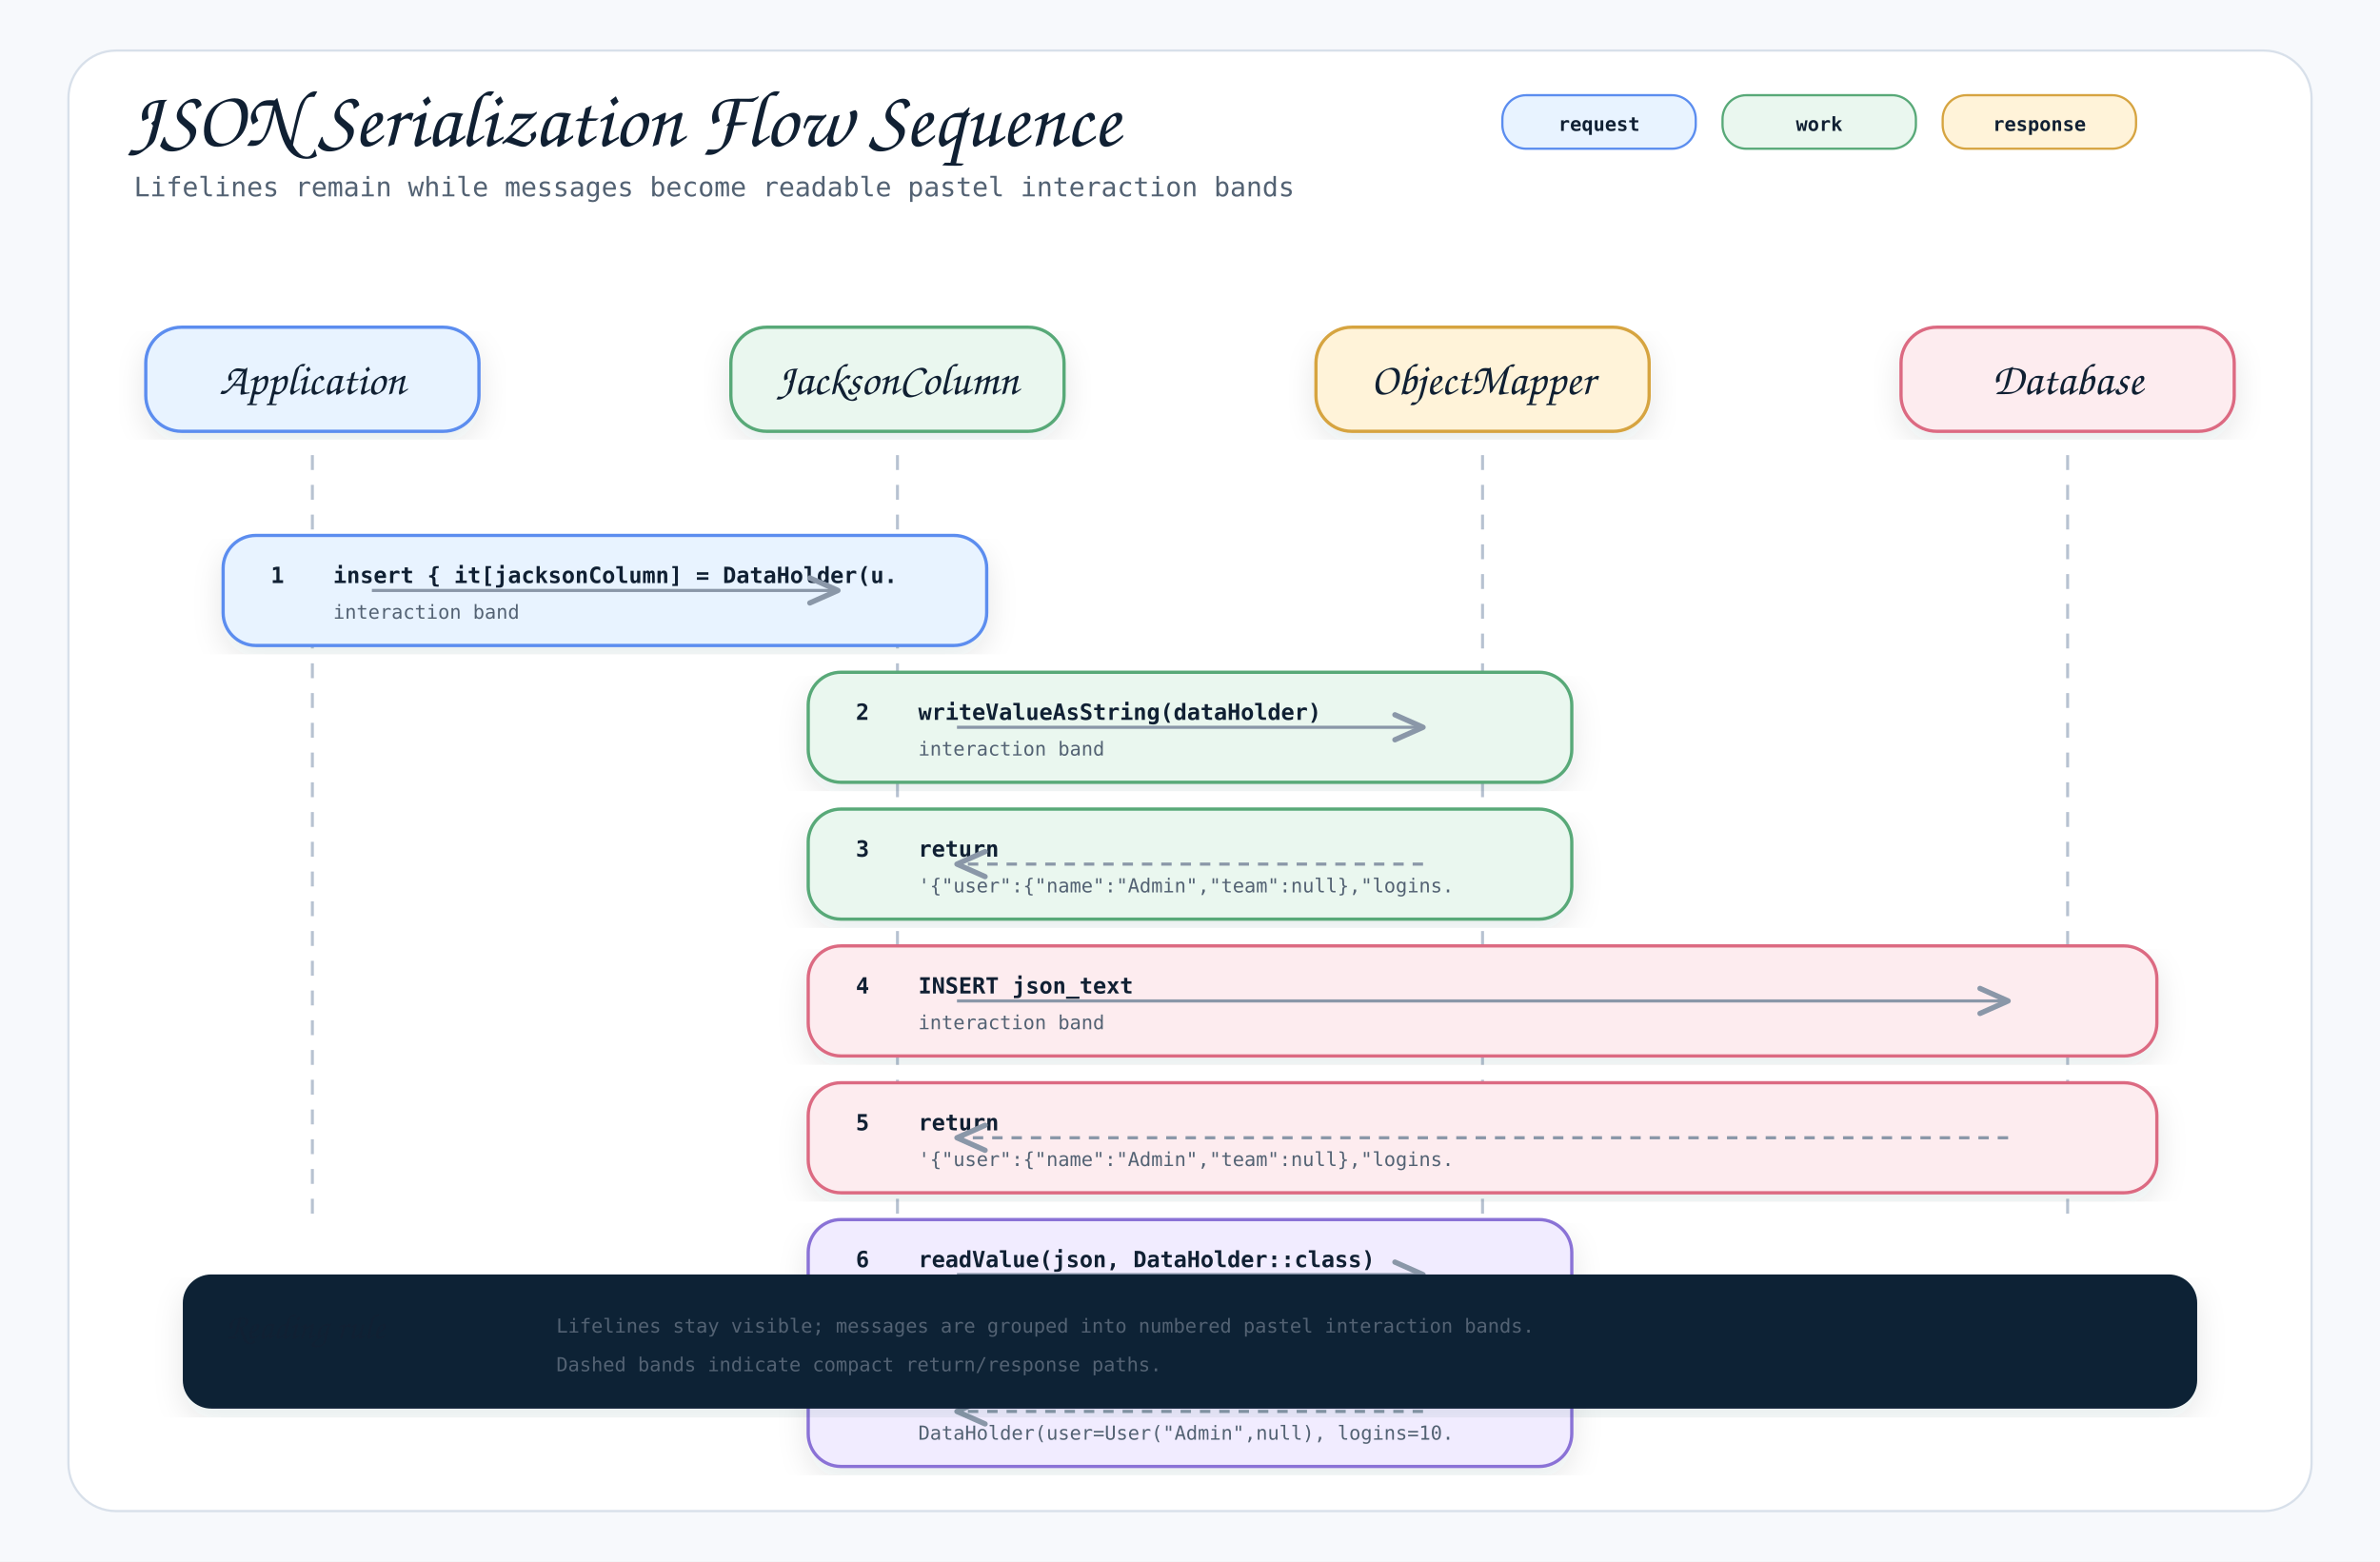
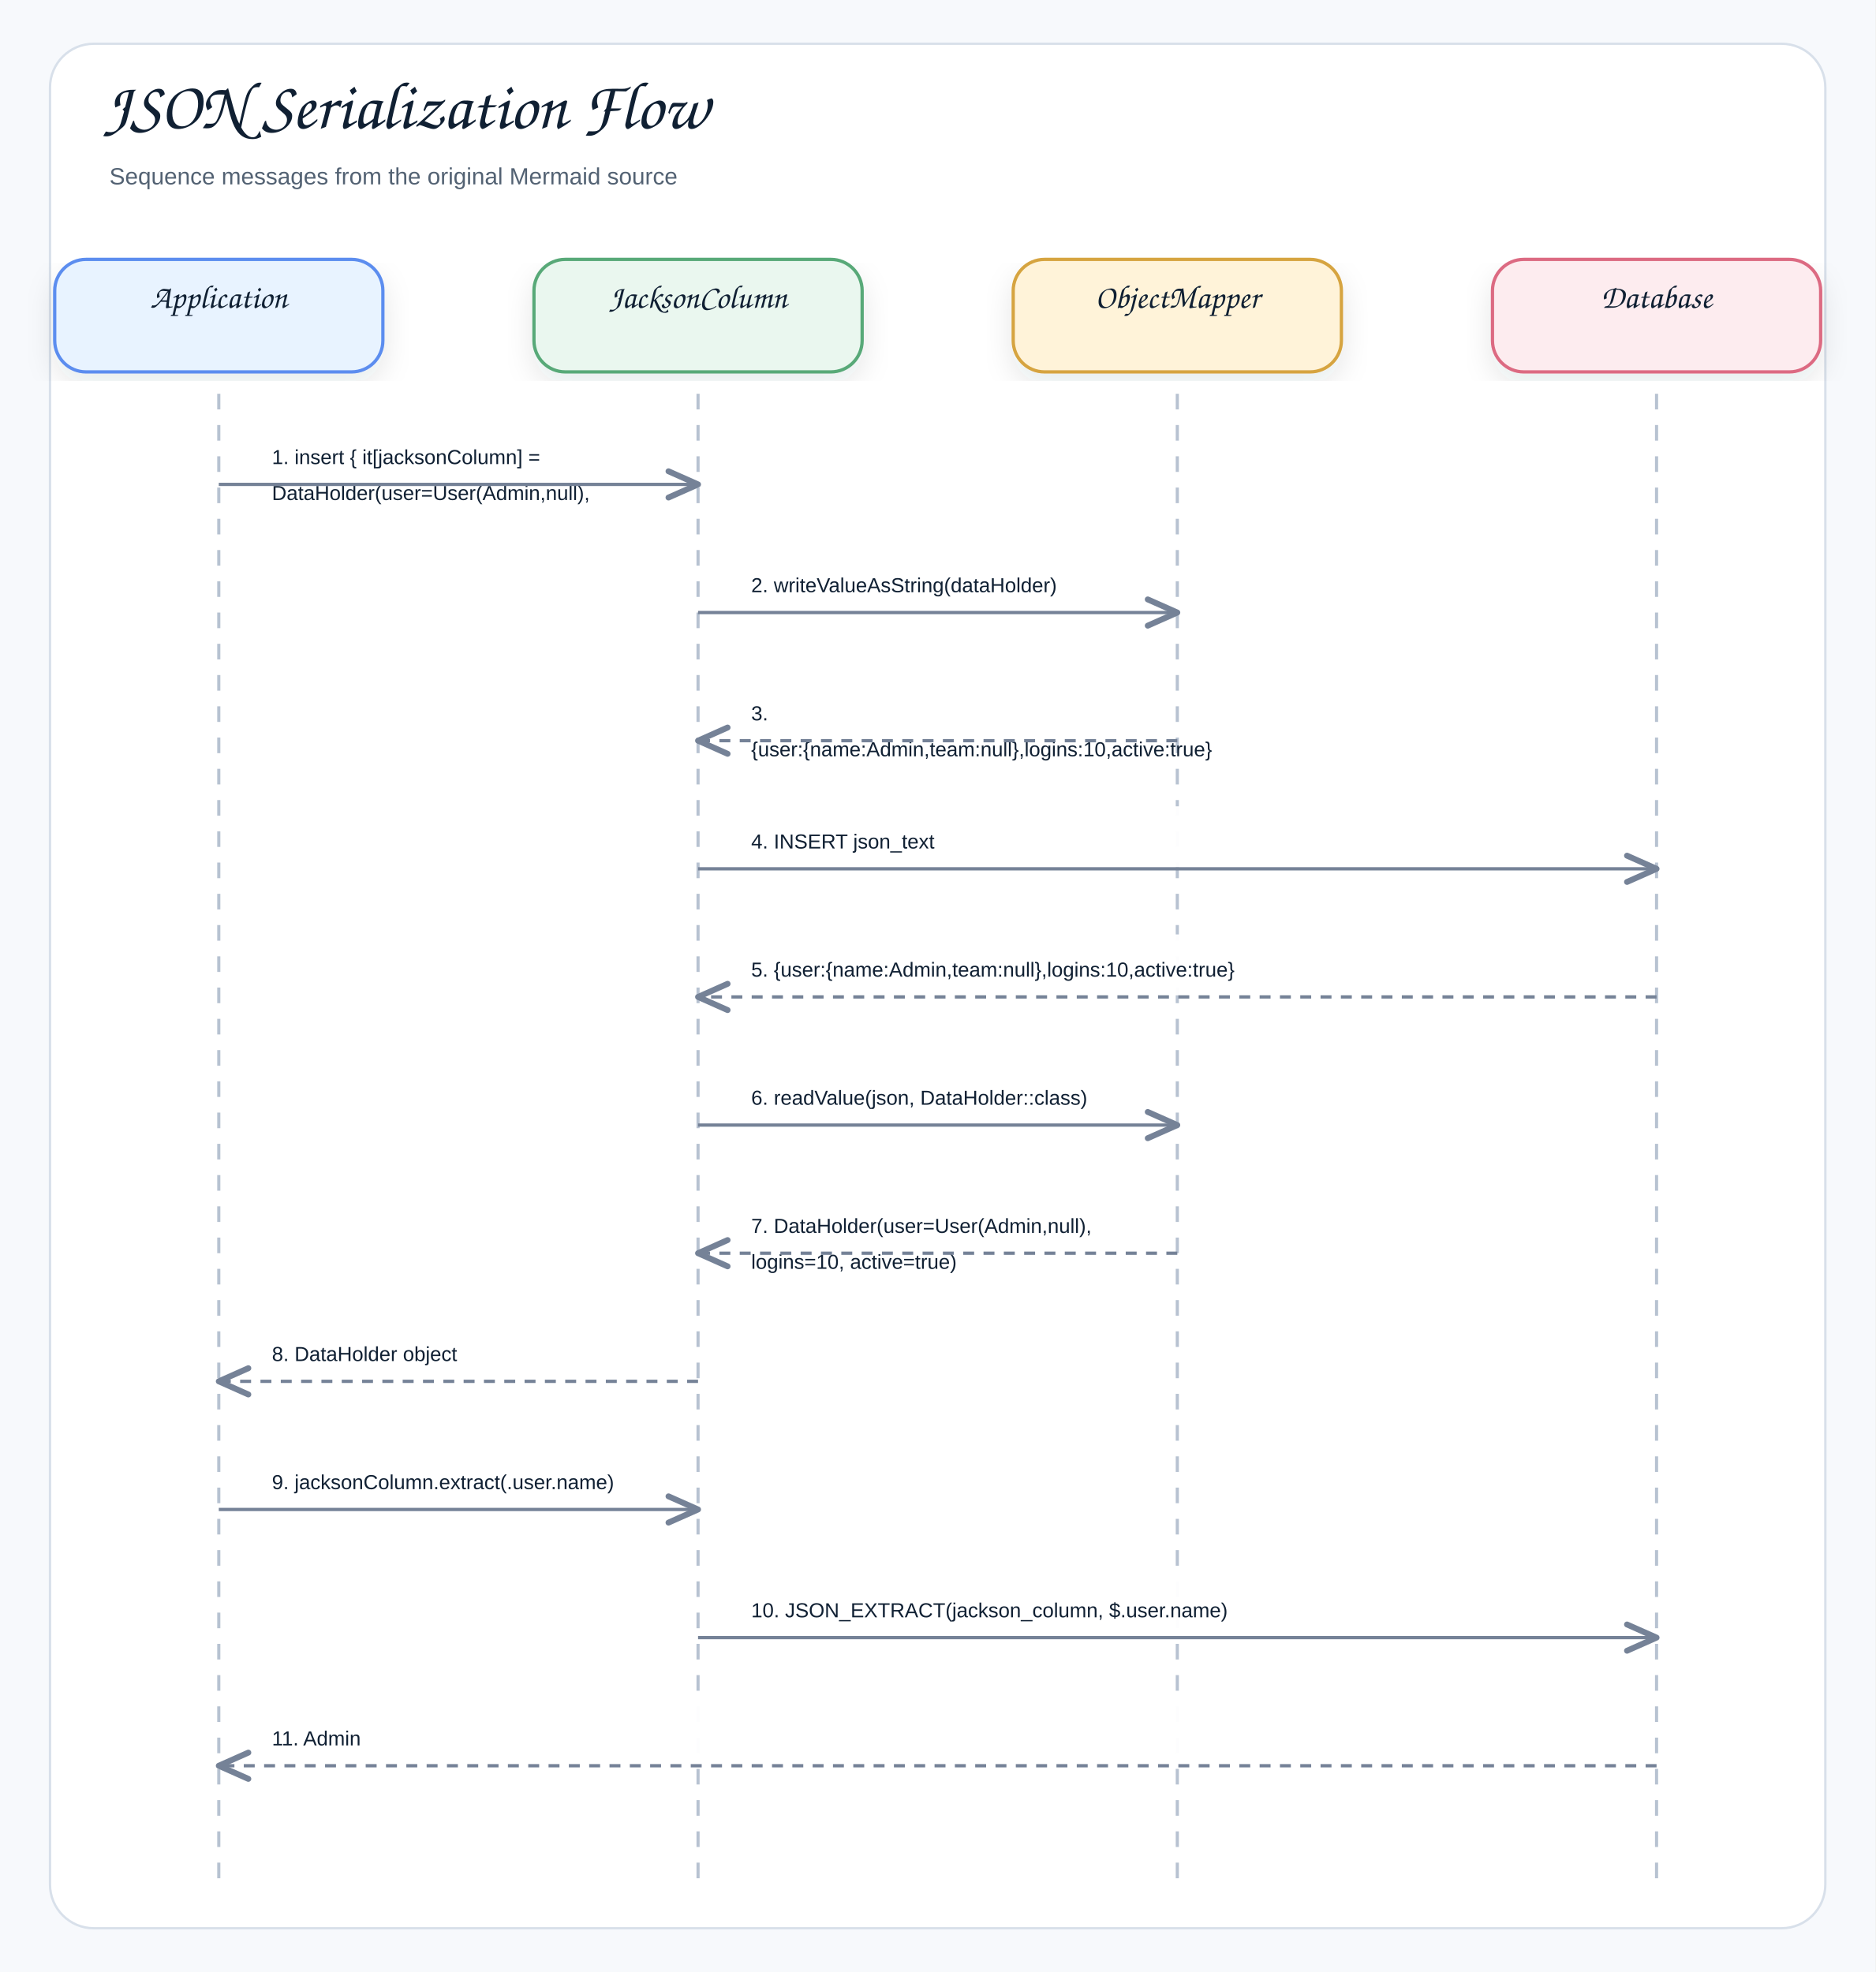
- <svg xmlns="http://www.w3.org/2000/svg" width="1600" height="1050" viewBox="0 0 1600 1050" role="img" aria-label="JSON Serialization Flow Sequence">
+ <svg xmlns="http://www.w3.org/2000/svg" width="1200" height="1262" viewBox="0 0 1200 1262" role="img" aria-label="JSON Serialization Flow">
  <defs>
    <filter id="shadow" x="-8%" y="-8%" width="116%" height="116%">
-       <feDropShadow dx="0" dy="8" stdDeviation="10" flood-color="#1f2937" flood-opacity="0.10" />
+       <feDropShadow dx="0" dy="8" stdDeviation="9" flood-color="#1f2937" flood-opacity="0.10" />
    </filter>
    <marker id="openArrow" markerWidth="12" markerHeight="10" refX="10" refY="5" orient="auto" markerUnits="strokeWidth">
-       <path d="M 1 1 L 10 5 L 1 9" fill="none" stroke="#8a97a8" stroke-width="1.7" stroke-linecap="round" stroke-linejoin="round" />
+       <path d="M 1 1 L 10 5 L 1 9" fill="none" stroke="#758297" stroke-width="1.8" stroke-linecap="round" stroke-linejoin="round" />
    </marker>
    <marker id="inherit" markerWidth="14" markerHeight="12" refX="12" refY="6" orient="auto" markerUnits="strokeWidth">
-       <path d="M 0 1 L 12 6 L 0 11 Z" fill="#ffffff" stroke="#8a97a8" stroke-width="1.7" />
+       <path d="M 0 1 L 12 6 L 0 11 Z" fill="#ffffff" stroke="#758297" stroke-width="1.8" />
    </marker>
    <style>
-     .canvas { fill: #f7f9fc; }
-     .frame { fill: #ffffff; stroke: #d8e0ea; stroke-width: 1.5; }
-     .title { font-family: "Architects Daughter", "Comic Mono", cursive; font-size: 54px; font-weight: 400; fill: #102033; }
-     .subtitle { font-family: "Comic Mono", "SFMono-Regular", Menlo, Consolas, monospace; font-size: 18px; fill: #536273; }
-     .label { font-family: "Architects Daughter", "Comic Mono", cursive; font-size: 30px; font-weight: 400; fill: #102033; }
-     .smallLabel { font-family: "Architects Daughter", "Comic Mono", cursive; font-size: 24px; font-weight: 400; fill: #102033; }
-     .mono { font-family: "Comic Mono", "SFMono-Regular", Menlo, Consolas, monospace; font-size: 15px; fill: #102033; }
-     .small { font-family: "Comic Mono", "SFMono-Regular", Menlo, Consolas, monospace; font-size: 13px; fill: #536273; }
-     .strong { font-family: "Comic Mono", "SFMono-Regular", Menlo, Consolas, monospace; font-size: 15px; font-weight: 700; fill: #102033; }
-     .card { stroke-width: 2.2; filter: url(#shadow); }
-     .line { stroke: #8a97a8; stroke-width: 2.1; fill: none; marker-end: url(#openArrow); }
-     .softLine { stroke: #8a97a8; stroke-width: 2.1; fill: none; }
-     .dashed { stroke: #8a97a8; stroke-width: 2.1; stroke-dasharray: 7 6; fill: none; marker-end: url(#openArrow); }
-     .inheritLine { stroke: #8a97a8; stroke-width: 2.2; fill: none; marker-end: url(#inherit); }
-     .implLine { stroke: #8a97a8; stroke-width: 2.2; stroke-dasharray: 8 7; fill: none; marker-end: url(#inherit); }
-     .compartment { stroke-width: 1.6; fill: none; }
-     .chip { stroke-width: 1.5; rx: 16; }
-     .chipText { font-family: "Comic Mono", "SFMono-Regular", Menlo, Consolas, monospace; font-size: 13px; font-weight: 700; fill: #102033; }
+     .canvas{fill:#f7f9fc}.frame{fill:#fff;stroke:#d8e0ea;stroke-width:1.5}
+     .title{font-family:"Architects Daughter","Comic Sans MS","Comic Sans",cursive;font-size:43px;font-weight:400;fill:#102033}
+     .subtitle{font-family:"Comic Sans MS","Comic Sans","Comic Neue",Arial,sans-serif;font-size:15px;font-weight:400;fill:#536273}
+     .label{font-family:"Architects Daughter","Comic Sans MS","Comic Sans",cursive;font-size:25px;font-weight:400;fill:#102033}
+     .smallLabel{font-family:"Architects Daughter","Comic Sans MS","Comic Sans",cursive;font-size:21px;font-weight:400;fill:#102033}
+     .mono{font-family:"Comic Sans MS","Comic Sans","Comic Neue",Arial,sans-serif;font-size:12px;font-weight:400;fill:#102033}
+     .small{font-family:"Comic Sans MS","Comic Sans","Comic Neue",Arial,sans-serif;font-size:12px;font-weight:400;fill:#536273}
+     .strong{font-family:"Comic Sans MS","Comic Sans","Comic Neue",Arial,sans-serif;font-size:13px;font-weight:400;fill:#102033}
+     .card{stroke-width:2.1;filter:url(#shadow)}.compartment{stroke-width:1.5;fill:none}
+     .line{stroke:#758297;stroke-width:2.1;fill:none;marker-end:url(#openArrow)}
+     .plainLine{stroke:#758297;stroke-width:2.1;fill:none}
+     .dashed{stroke:#758297;stroke-width:2.1;stroke-dasharray:7 6;fill:none;marker-end:url(#openArrow)}
+     .inheritLine{stroke:#758297;stroke-width:2.2;fill:none;marker-end:url(#inherit)}
+     .implLine{stroke:#758297;stroke-width:2.2;stroke-dasharray:8 7;fill:none;marker-end:url(#inherit)}
  </style>
  </defs>
-   <rect class="canvas" width="1600" height="1050" />
-   <rect class="frame" x="46" y="34" width="1508" height="982" rx="32" />
-   <text class="title" x="86" y="98">JSON Serialization Flow Sequence</text>
-   <text class="subtitle" x="90" y="132">Lifelines remain while messages become readable pastel interaction bands</text>
-   <rect class="chip" x="1010" y="64" width="130" height="36" fill="#e8f3ff" stroke="#5b8def" />
-   <text class="chipText" x="1075" y="88" text-anchor="middle">request</text>
-   <rect class="chip" x="1158" y="64" width="130" height="36" fill="#eaf7ef" stroke="#58a978" />
-   <text class="chipText" x="1223" y="88" text-anchor="middle">work</text>
-   <rect class="chip" x="1306" y="64" width="130" height="36" fill="#fff3d9" stroke="#d6a441" />
-   <text class="chipText" x="1371" y="88" text-anchor="middle">response</text>
-   <g>
-     <rect class="card" x="98" y="220" width="224" height="70" rx="24" fill="#e8f3ff" stroke="#5b8def" />
-     <text class="label" x="210" y="265" text-anchor="middle">Application</text>
-     <line x1="210" y1="306" x2="210" y2="820" stroke="#b7c2d1" stroke-width="2" stroke-dasharray="10 10" />
-   </g>
-   <g>
-     <rect class="card" x="491.333" y="220" width="224" height="70" rx="24" fill="#eaf7ef" stroke="#58a978" />
-     <text class="label" x="603.333" y="265" text-anchor="middle">JacksonColumn</text>
-     <line x1="603.333" y1="306" x2="603.333" y2="820" stroke="#b7c2d1" stroke-width="2" stroke-dasharray="10 10" />
-   </g>
-   <g>
-     <rect class="card" x="884.667" y="220" width="224" height="70" rx="24" fill="#fff3d9" stroke="#d6a441" />
-     <text class="label" x="996.667" y="265" text-anchor="middle">ObjectMapper</text>
-     <line x1="996.667" y1="306" x2="996.667" y2="820" stroke="#b7c2d1" stroke-width="2" stroke-dasharray="10 10" />
-   </g>
-   <g>
-     <rect class="card" x="1278" y="220" width="224" height="70" rx="24" fill="#fdecef" stroke="#dc6b82" />
-     <text class="label" x="1390" y="265" text-anchor="middle">Database</text>
-     <line x1="1390" y1="306" x2="1390" y2="820" stroke="#b7c2d1" stroke-width="2" stroke-dasharray="10 10" />
-   </g>
-   <g>
-     <rect class="card" x="150" y="360" width="513.333" height="74" rx="22" fill="#e8f3ff" stroke="#5b8def" />
-     <text class="strong" x="182" y="392">1</text>
-     <text class="strong" x="224" y="392">insert { it[jacksonColumn] = DataHolder(u.</text>
-     <text class="small" x="224" y="416">interaction band</text>
-     <path class="line" d="M250 397 L563.333 397" />
-   </g>
-   <g>
-     <rect class="card" x="543.333" y="452" width="513.333" height="74" rx="22" fill="#eaf7ef" stroke="#58a978" />
-     <text class="strong" x="575.333" y="484">2</text>
-     <text class="strong" x="617.333" y="484">writeValueAsString(dataHolder)</text>
-     <text class="small" x="617.333" y="508">interaction band</text>
-     <path class="line" d="M643.333 489 L956.667 489" />
-   </g>
-   <g>
-     <rect class="card" x="543.333" y="544" width="513.333" height="74" rx="22" fill="#eaf7ef" stroke="#58a978" />
-     <text class="strong" x="575.333" y="576">3</text>
-     <text class="strong" x="617.333" y="576">return</text>
-     <text class="small" x="617.333" y="600">'{"user":{"name":"Admin","team":null},"logins.</text>
-     <path class="dashed" d="M956.667 581 L643.333 581" />
-   </g>
-   <g>
-     <rect class="card" x="543.333" y="636" width="906.667" height="74" rx="22" fill="#fdecef" stroke="#dc6b82" />
-     <text class="strong" x="575.333" y="668">4</text>
-     <text class="strong" x="617.333" y="668">INSERT json_text</text>
-     <text class="small" x="617.333" y="692">interaction band</text>
-     <path class="line" d="M643.333 673 L1350 673" />
-   </g>
-   <g>
-     <rect class="card" x="543.333" y="728" width="906.667" height="74" rx="22" fill="#fdecef" stroke="#dc6b82" />
-     <text class="strong" x="575.333" y="760">5</text>
-     <text class="strong" x="617.333" y="760">return</text>
-     <text class="small" x="617.333" y="784">'{"user":{"name":"Admin","team":null},"logins.</text>
-     <path class="dashed" d="M1350 765 L643.333 765" />
-   </g>
-   <g>
-     <rect class="card" x="543.333" y="820" width="513.333" height="74" rx="22" fill="#f1ecff" stroke="#8a72d6" />
-     <text class="strong" x="575.333" y="852">6</text>
-     <text class="strong" x="617.333" y="852">readValue(json, DataHolder::class)</text>
-     <text class="small" x="617.333" y="876">interaction band</text>
-     <path class="line" d="M643.333 857 L956.667 857" />
-   </g>
-   <g>
-     <rect class="card" x="543.333" y="912" width="513.333" height="74" rx="22" fill="#f1ecff" stroke="#8a72d6" />
-     <text class="strong" x="575.333" y="944">7</text>
-     <text class="strong" x="617.333" y="944">return</text>
-     <text class="small" x="617.333" y="968">DataHolder(user=User("Admin",null), logins=10.</text>
-     <path class="dashed" d="M956.667 949 L643.333 949" />
-   </g>
-   <g transform="translate(124,858)">
-     <rect class="card" x="0" y="0" width="1352" height="88" rx="18" fill="#0d2435" stroke="#0d2435" />
-     <text class="smallLabel" x="28" y="42" fill="#ffffff">Reading rule</text>
-     <text class="small" x="250" y="38" fill="#dbeafe">Lifelines stay visible; messages are grouped into numbered pastel interaction bands.</text>
-     <text class="small" x="250" y="64" fill="#dbeafe">Dashed bands indicate compact return/response paths.</text>
-   </g>
+   <rect class="canvas" width="1200" height="1262" />
+   <rect class="frame" x="32" y="28" width="1136" height="1206" rx="28" />
+   <text class="title" x="66" y="82">JSON Serialization Flow</text>
+   <text class="subtitle" x="70" y="118">Sequence messages from the original Mermaid source</text>
+   <rect class="card" x="35" y="166" width="210" height="72" rx="20" fill="#E8F3FF" stroke="#5B8DEF" />
+   <text class="smallLabel" x="140" y="197" text-anchor="middle">Application</text>
+   <line x1="140" y1="252" x2="140" y2="1202" stroke="#b7c2d1" stroke-width="2" stroke-dasharray="10 10" />
+   <rect class="card" x="341.667" y="166" width="210" height="72" rx="20" fill="#EAF7EF" stroke="#58A978" />
+   <text class="smallLabel" x="446.667" y="197" text-anchor="middle">JacksonColumn</text>
+   <line x1="446.667" y1="252" x2="446.667" y2="1202" stroke="#b7c2d1" stroke-width="2" stroke-dasharray="10 10" />
+   <rect class="card" x="648.333" y="166" width="210" height="72" rx="20" fill="#FFF3D9" stroke="#D6A441" />
+   <text class="smallLabel" x="753.333" y="197" text-anchor="middle">ObjectMapper</text>
+   <line x1="753.333" y1="252" x2="753.333" y2="1202" stroke="#b7c2d1" stroke-width="2" stroke-dasharray="10 10" />
+   <rect class="card" x="955" y="166" width="210" height="72" rx="20" fill="#FDECEF" stroke="#DC6B82" />
+   <text class="smallLabel" x="1060" y="197" text-anchor="middle">Database</text>
+   <line x1="1060" y1="252" x2="1060" y2="1202" stroke="#b7c2d1" stroke-width="2" stroke-dasharray="10 10" />
+   <rect x="158" y="270" width="270.667" height="62" rx="12" fill="#ffffff" opacity="0.97" />
+   <text class="strong" x="174" y="297" text-anchor="start">1. insert { it[jacksonColumn] =</text>
+   <text class="strong" x="174" y="320" text-anchor="start">DataHolder(user=User(Admin,null),</text>
+   <path class="line" d="M140 310 L446.667 310" />
+   <rect x="464.667" y="352" width="270.667" height="39" rx="12" fill="#ffffff" opacity="0.97" />
+   <text class="strong" x="480.667" y="379" text-anchor="start">2. writeValueAsString(dataHolder)</text>
+   <path class="line" d="M446.667 392 L753.333 392" />
+   <rect x="464.667" y="434" width="270.667" height="62" rx="12" fill="#ffffff" opacity="0.97" />
+   <text class="strong" x="480.667" y="461" text-anchor="start">3.</text>
+   <text class="strong" x="480.667" y="484" text-anchor="start">{user:{name:Admin,team:null},logins:10,active:true}</text>
+   <path class="dashed" d="M753.333 474 L446.667 474" />
+   <rect x="464.667" y="516" width="577.333" height="39" rx="12" fill="#ffffff" opacity="0.97" />
+   <text class="strong" x="480.667" y="543" text-anchor="start">4. INSERT json_text</text>
+   <path class="line" d="M446.667 556 L1060 556" />
+   <rect x="464.667" y="598" width="577.333" height="39" rx="12" fill="#ffffff" opacity="0.97" />
+   <text class="strong" x="480.667" y="625" text-anchor="start">5. {user:{name:Admin,team:null},logins:10,active:true}</text>
+   <path class="dashed" d="M1060 638 L446.667 638" />
+   <rect x="464.667" y="680" width="270.667" height="39" rx="12" fill="#ffffff" opacity="0.97" />
+   <text class="strong" x="480.667" y="707" text-anchor="start">6. readValue(json, DataHolder::class)</text>
+   <path class="line" d="M446.667 720 L753.333 720" />
+   <rect x="464.667" y="762" width="270.667" height="62" rx="12" fill="#ffffff" opacity="0.97" />
+   <text class="strong" x="480.667" y="789" text-anchor="start">7. DataHolder(user=User(Admin,null),</text>
+   <text class="strong" x="480.667" y="812" text-anchor="start">logins=10, active=true)</text>
+   <path class="dashed" d="M753.333 802 L446.667 802" />
+   <rect x="158" y="844" width="270.667" height="39" rx="12" fill="#ffffff" opacity="0.97" />
+   <text class="strong" x="174" y="871" text-anchor="start">8. DataHolder object</text>
+   <path class="dashed" d="M446.667 884 L140 884" />
+   <rect x="158" y="926" width="270.667" height="39" rx="12" fill="#ffffff" opacity="0.97" />
+   <text class="strong" x="174" y="953" text-anchor="start">9. jacksonColumn.extract(.user.name)</text>
+   <path class="line" d="M140 966 L446.667 966" />
+   <rect x="464.667" y="1008" width="577.333" height="39" rx="12" fill="#ffffff" opacity="0.97" />
+   <text class="strong" x="480.667" y="1035" text-anchor="start">10. JSON_EXTRACT(jackson_column, $.user.name)</text>
+   <path class="line" d="M446.667 1048 L1060 1048" />
+   <rect x="158" y="1090" width="884" height="39" rx="12" fill="#ffffff" opacity="0.97" />
+   <text class="strong" x="174" y="1117" text-anchor="start">11. Admin</text>
+   <path class="dashed" d="M1060 1130 L140 1130" />
</svg>
